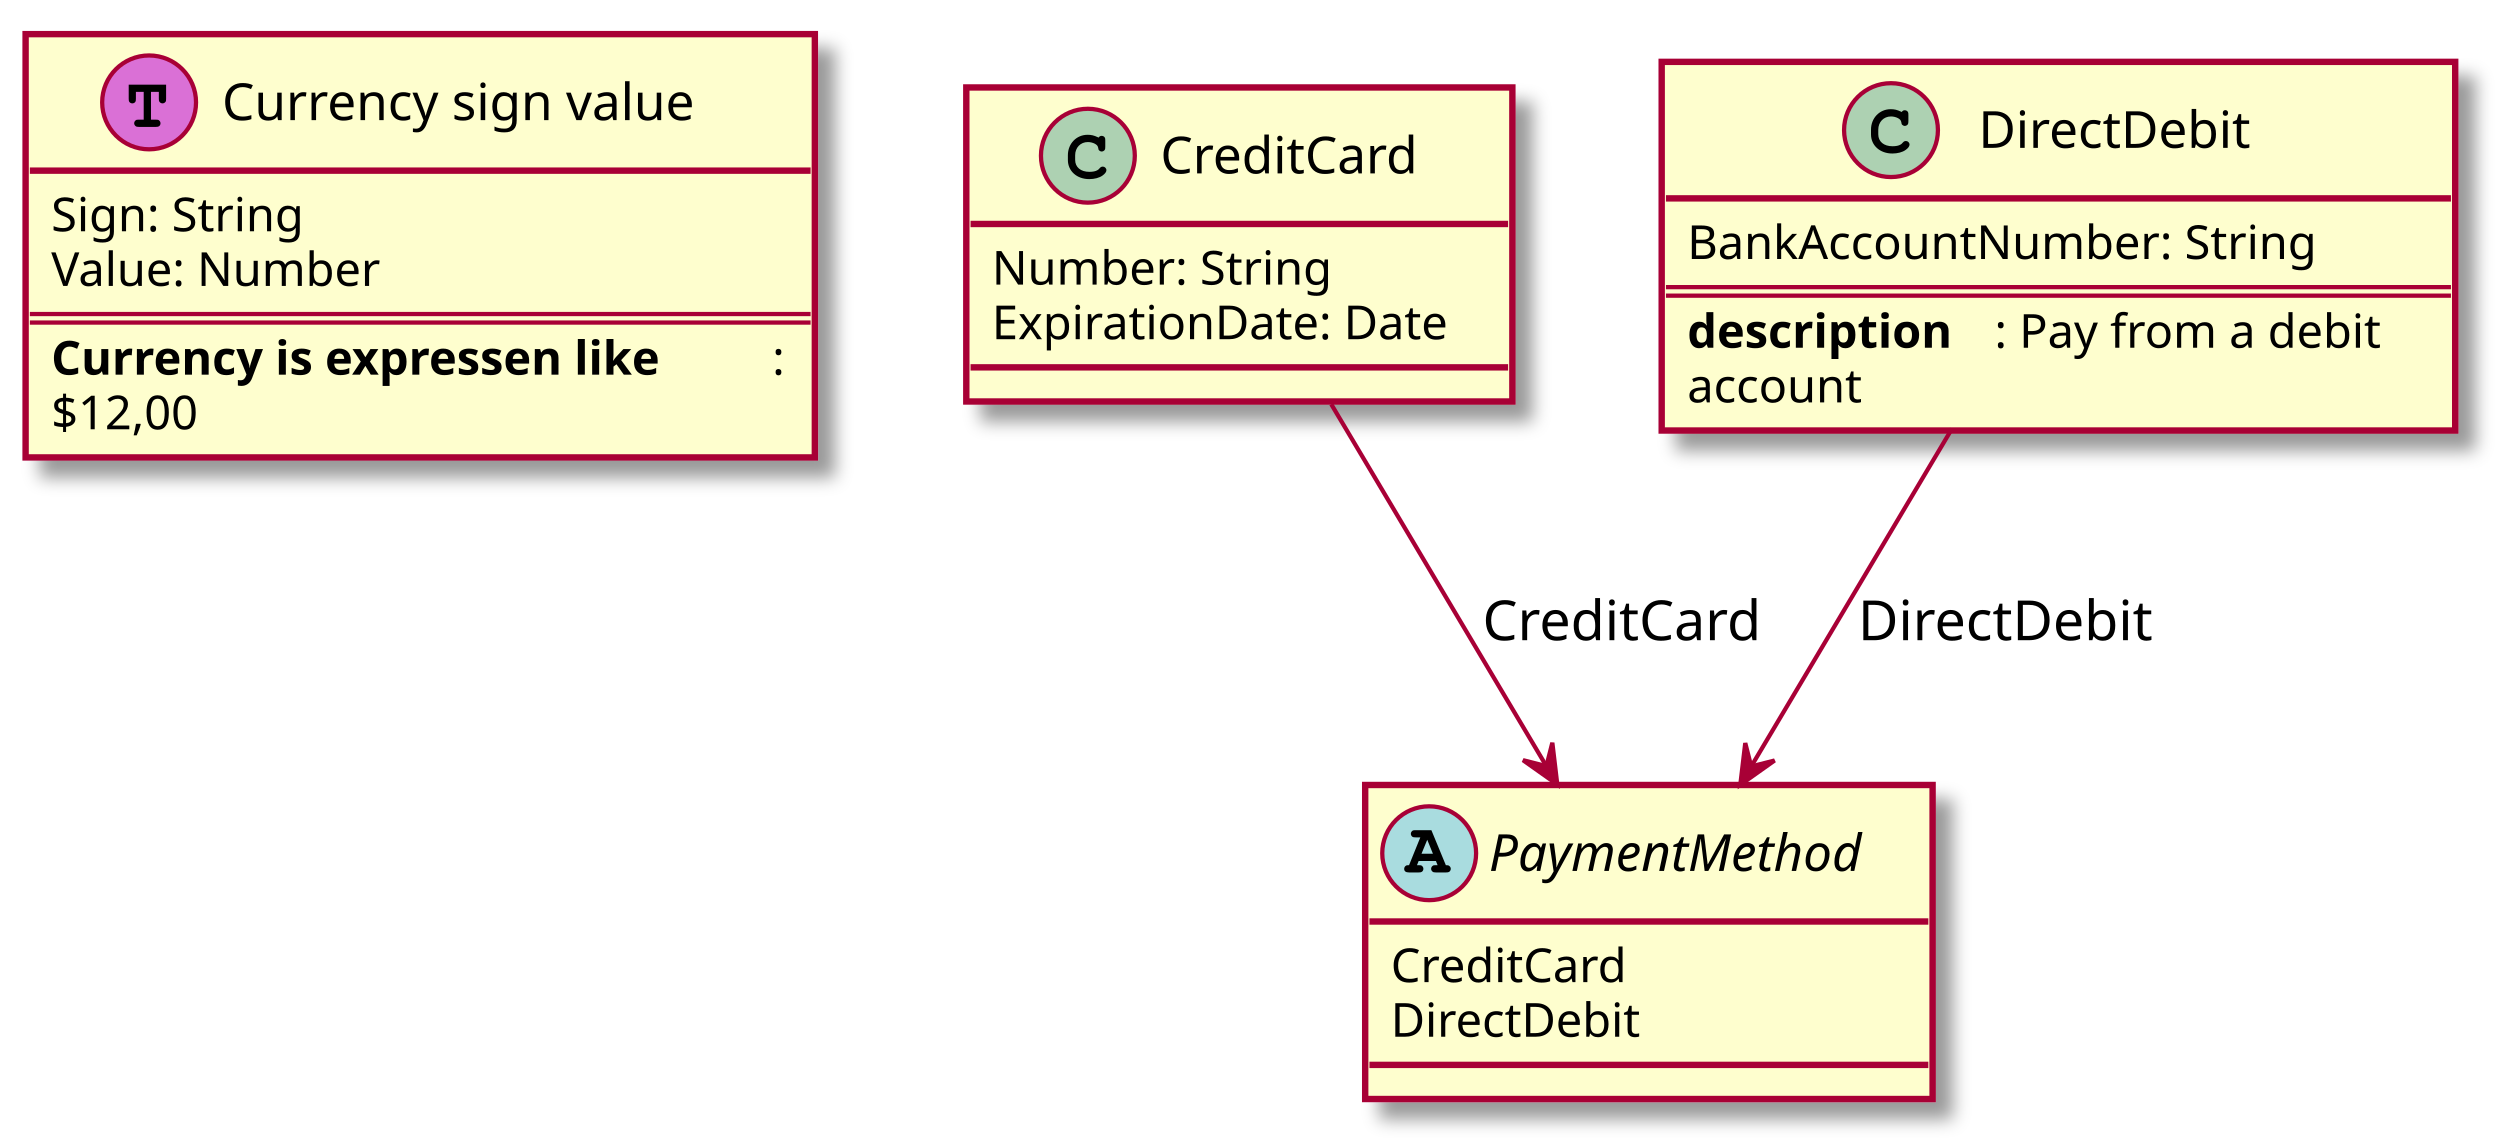
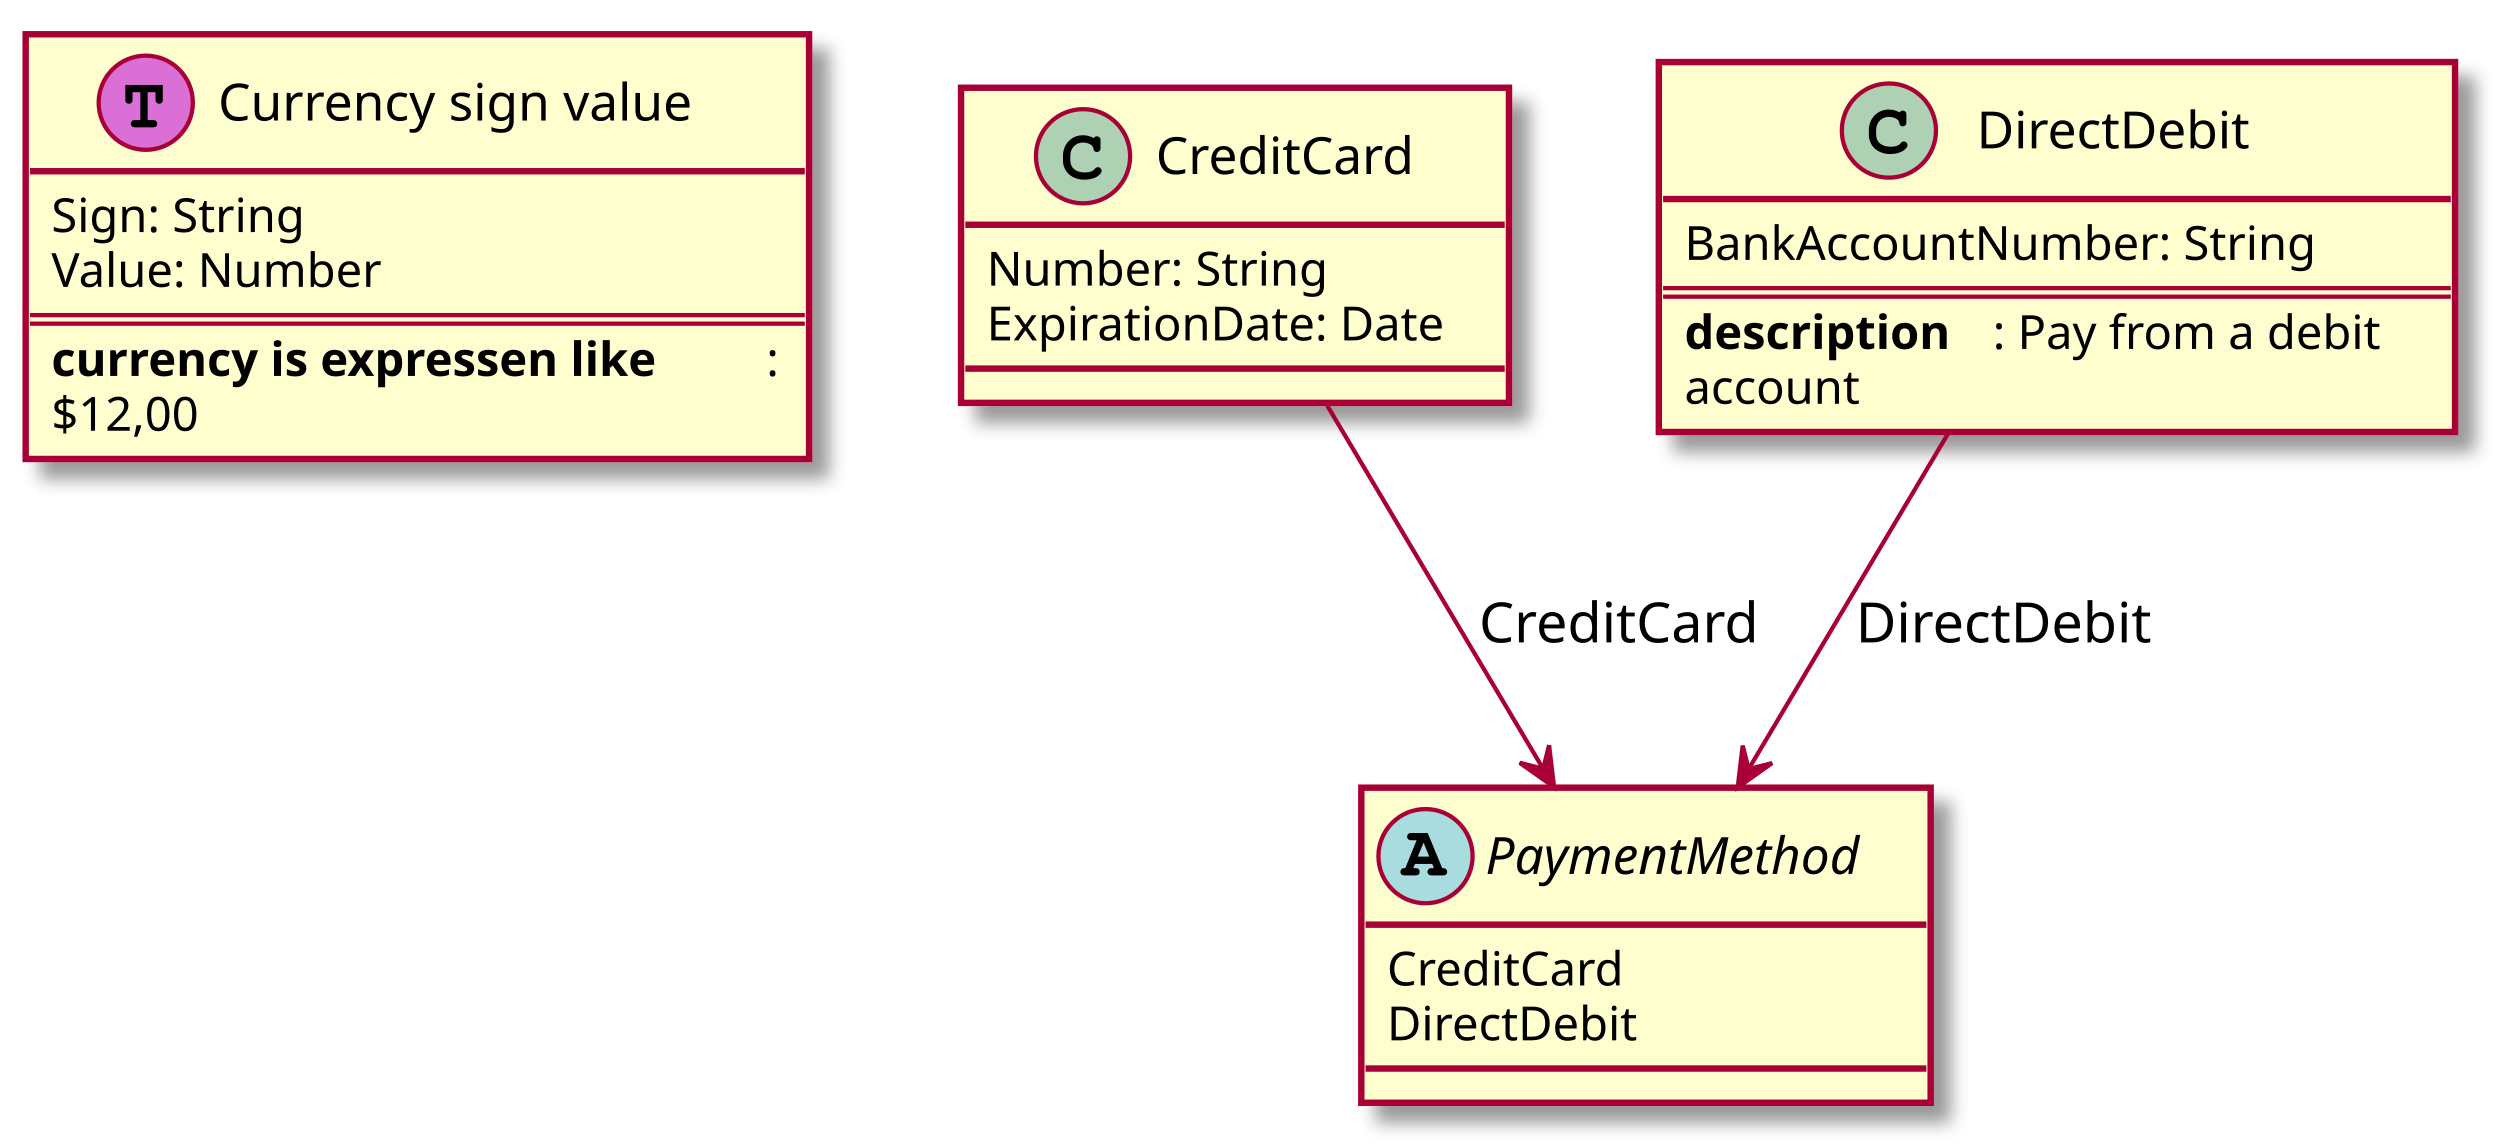
- <svg xmlns="http://www.w3.org/2000/svg" contentScriptType="application/ecmascript" contentStyleType="text/css" height="268px" preserveAspectRatio="none" style="width:586px;height:268px;" version="1.1" viewBox="0 0 586 268" width="586px" zoomAndPan="magnify">
+ <svg xmlns="http://www.w3.org/2000/svg" contentScriptType="application/ecmascript" contentStyleType="text/css" height="268px" preserveAspectRatio="none" style="width:584px;height:268px;" version="1.1" viewBox="0 0 584 268" width="584px" zoomAndPan="magnify">
  <defs>
-     <filter height="300%" id="f7ix0jhtsokhw" width="300%" x="-1" y="-1">
+     <filter height="300%" id="f1cwoj96zfkw2k" width="300%" x="-1" y="-1">
      <feGaussianBlur result="blurOut" stdDeviation="2.0" />
      <feColorMatrix in="blurOut" result="blurOut2" type="matrix" values="0 0 0 0 0 0 0 0 0 0 0 0 0 0 0 0 0 0 .4 0" />
      <feOffset dx="4.0" dy="4.0" in="blurOut2" result="blurOut3" />
      <feBlend in="SourceGraphic" in2="blurOut3" mode="normal" />
    </filter>
  </defs>
  <g>
-     <rect fill="#FEFECE" filter="url(#f7ix0jhtsokhw)" height="99.219" id="Currency" style="stroke: #A80036; stroke-width: 1.5;" width="185" x="6" y="8" />
-     <ellipse cx="34.95" cy="24" fill="#DA70D6" rx="11" ry="11" style="stroke: #A80036; stroke-width: 1.0;" />
-     <path d="M35.388,21.531 L35.388,28.047 L36.513,28.047 C36.966,28.047 37.106,28.078 37.263,28.203 C37.497,28.375 37.622,28.625 37.622,28.906 C37.622,29.188 37.481,29.484 37.216,29.625 C37.106,29.703 36.841,29.75 36.513,29.75 L32.575,29.75 C32.184,29.75 31.966,29.703 31.809,29.578 C31.591,29.422 31.45,29.156 31.45,28.906 C31.45,28.609 31.606,28.328 31.856,28.172 C32.013,28.062 32.138,28.047 32.575,28.047 L33.684,28.047 L33.684,21.531 L31.856,21.531 L31.856,23.125 C31.856,23.578 31.825,23.719 31.716,23.891 C31.544,24.109 31.294,24.234 31.012,24.234 C30.731,24.234 30.434,24.094 30.278,23.828 C30.2,23.688 30.169,23.516 30.169,23.125 L30.169,19.844 L38.934,19.844 L38.934,23.125 C38.934,23.594 38.919,23.719 38.778,23.891 C38.606,24.109 38.356,24.234 38.091,24.234 C37.794,24.234 37.513,24.078 37.356,23.828 C37.263,23.688 37.231,23.516 37.231,23.125 L37.231,21.531 Z " />
-     <text fill="#000000" font-family="sans-serif" font-size="12" lengthAdjust="spacingAndGlyphs" textLength="122" x="52.05" y="28.154">Currency sign value</text>
-     <line style="stroke: #A80036; stroke-width: 1.5;" x1="7" x2="190" y1="40" y2="40" />
+     <rect fill="#FEFECE" filter="url(#f1cwoj96zfkw2k)" height="99.219" id="Currency" style="stroke: #A80036; stroke-width: 1.5;" width="183" x="6" y="8" />
+     <ellipse cx="34.05" cy="24" fill="#DA70D6" rx="11" ry="11" style="stroke: #A80036; stroke-width: 1.0;" />
+     <path d="M34.487,21.531 L34.487,28.047 L35.612,28.047 C36.066,28.047 36.206,28.078 36.362,28.203 C36.597,28.375 36.722,28.625 36.722,28.906 C36.722,29.188 36.581,29.484 36.316,29.625 C36.206,29.703 35.941,29.75 35.612,29.75 L31.675,29.75 C31.284,29.75 31.066,29.703 30.909,29.578 C30.691,29.422 30.55,29.156 30.55,28.906 C30.55,28.609 30.706,28.328 30.956,28.172 C31.113,28.062 31.238,28.047 31.675,28.047 L32.784,28.047 L32.784,21.531 L30.956,21.531 L30.956,23.125 C30.956,23.578 30.925,23.719 30.816,23.891 C30.644,24.109 30.394,24.234 30.113,24.234 C29.831,24.234 29.534,24.094 29.378,23.828 C29.3,23.688 29.269,23.516 29.269,23.125 L29.269,19.844 L38.034,19.844 L38.034,23.125 C38.034,23.594 38.019,23.719 37.878,23.891 C37.706,24.109 37.456,24.234 37.191,24.234 C36.894,24.234 36.612,24.078 36.456,23.828 C36.362,23.688 36.331,23.516 36.331,23.125 L36.331,21.531 Z " />
+     <text fill="#000000" font-family="sans-serif" font-size="12" lengthAdjust="spacingAndGlyphs" textLength="122" x="50.95" y="28.154">Currency sign value</text>
+     <line style="stroke: #A80036; stroke-width: 1.5;" x1="7" x2="188" y1="40" y2="40" />
    <text fill="#000000" font-family="sans-serif" font-size="11" lengthAdjust="spacingAndGlyphs" textLength="67" x="12" y="54.21">Sign: String</text>
    <text fill="#000000" font-family="sans-serif" font-size="11" lengthAdjust="spacingAndGlyphs" textLength="84" x="12" y="67.015">Value: Number</text>
-     <line style="stroke: #A80036; stroke-width: 1.0;" x1="7" x2="190" y1="73.609" y2="73.609" />
-     <line style="stroke: #A80036; stroke-width: 1.0;" x1="7" x2="190" y1="75.609" y2="75.609" />
-     <text fill="#000000" font-family="sans-serif" font-size="11" font-weight="bold" lengthAdjust="spacingAndGlyphs" textLength="169" x="12" y="87.82">Currency is expressen like</text>
-     <text fill="#000000" font-family="sans-serif" font-size="11" lengthAdjust="spacingAndGlyphs" textLength="4" x="181" y="87.82">:</text>
+     <line style="stroke: #A80036; stroke-width: 1.0;" x1="7" x2="188" y1="73.609" y2="73.609" />
+     <line style="stroke: #A80036; stroke-width: 1.0;" x1="7" x2="188" y1="75.609" y2="75.609" />
+     <text fill="#000000" font-family="sans-serif" font-size="11" font-weight="bold" lengthAdjust="spacingAndGlyphs" textLength="167" x="12" y="87.82">currency is expressen like</text>
+     <text fill="#000000" font-family="sans-serif" font-size="11" lengthAdjust="spacingAndGlyphs" textLength="4" x="179" y="87.82">:</text>
    <text fill="#000000" font-family="sans-serif" font-size="11" lengthAdjust="spacingAndGlyphs" textLength="39" x="12" y="100.624">$12,00</text>
-     <rect fill="#FEFECE" filter="url(#f7ix0jhtsokhw)" height="73.609" id="CreditCard" style="stroke: #A80036; stroke-width: 1.5;" width="128" x="226.5" y="20.5" />
-     <ellipse cx="255" cy="36.5" fill="#ADD1B2" rx="11" ry="11" style="stroke: #A80036; stroke-width: 1.0;" />
-     <path d="M257.344,32.172 L257.516,32.25 C257.734,31.938 257.938,31.844 258.234,31.844 C258.531,31.844 258.812,31.984 258.969,32.25 C259.062,32.406 259.078,32.531 259.078,32.969 L259.078,34.391 C259.078,34.812 259.047,35 258.938,35.156 C258.766,35.375 258.5,35.516 258.234,35.516 C258.016,35.516 257.781,35.406 257.641,35.266 C257.5,35.141 257.469,35.016 257.406,34.609 C257.312,34.203 257.141,33.984 256.656,33.703 C256.188,33.453 255.578,33.297 255,33.297 C253.266,33.297 252.016,34.609 252.016,36.391 L252.016,37.484 C252.016,39.188 253.312,40.281 255.359,40.281 C256.125,40.281 256.812,40.156 257.234,39.891 C257.422,39.797 257.422,39.797 257.875,39.312 C258.062,39.125 258.266,39.047 258.484,39.047 C258.953,39.047 259.344,39.438 259.344,39.891 C259.344,40.281 259.016,40.734 258.438,41.141 C257.688,41.688 256.531,41.984 255.312,41.984 C252.422,41.984 250.312,40.094 250.312,37.516 L250.312,36.391 C250.312,33.672 252.312,31.594 254.938,31.594 C255.812,31.594 256.406,31.734 257.344,32.172 Z " />
-     <text fill="#000000" font-family="sans-serif" font-size="12" lengthAdjust="spacingAndGlyphs" textLength="66" x="272" y="40.654">CreditCard</text>
-     <line style="stroke: #A80036; stroke-width: 1.5;" x1="227.5" x2="353.5" y1="52.5" y2="52.5" />
-     <text fill="#000000" font-family="sans-serif" font-size="11" lengthAdjust="spacingAndGlyphs" textLength="87" x="232.5" y="66.71">Number: String</text>
-     <text fill="#000000" font-family="sans-serif" font-size="11" lengthAdjust="spacingAndGlyphs" textLength="116" x="232.5" y="79.515">ExpirationDate: Date</text>
-     <line style="stroke: #A80036; stroke-width: 1.5;" x1="227.5" x2="353.5" y1="86.109" y2="86.109" />
-     <rect fill="#FEFECE" filter="url(#f7ix0jhtsokhw)" height="86.414" id="DirectDebit" style="stroke: #A80036; stroke-width: 1.5;" width="186" x="389.5" y="14.5" />
-     <ellipse cx="443.25" cy="30.5" fill="#ADD1B2" rx="11" ry="11" style="stroke: #A80036; stroke-width: 1.0;" />
-     <path d="M445.594,26.172 L445.766,26.25 C445.984,25.938 446.188,25.844 446.484,25.844 C446.781,25.844 447.062,25.984 447.219,26.25 C447.312,26.406 447.328,26.531 447.328,26.969 L447.328,28.391 C447.328,28.812 447.297,29 447.188,29.156 C447.016,29.375 446.75,29.516 446.484,29.516 C446.266,29.516 446.031,29.406 445.891,29.266 C445.75,29.141 445.719,29.016 445.656,28.609 C445.562,28.203 445.391,27.984 444.906,27.703 C444.438,27.453 443.828,27.297 443.25,27.297 C441.516,27.297 440.266,28.609 440.266,30.391 L440.266,31.484 C440.266,33.188 441.562,34.281 443.609,34.281 C444.375,34.281 445.062,34.156 445.484,33.891 C445.672,33.797 445.672,33.797 446.125,33.312 C446.312,33.125 446.516,33.047 446.734,33.047 C447.203,33.047 447.594,33.438 447.594,33.891 C447.594,34.281 447.266,34.734 446.688,35.141 C445.938,35.688 444.781,35.984 443.562,35.984 C440.672,35.984 438.562,34.094 438.562,31.516 L438.562,30.391 C438.562,27.672 440.562,25.594 443.188,25.594 C444.062,25.594 444.656,25.734 445.594,26.172 Z " />
-     <text fill="#000000" font-family="sans-serif" font-size="12" lengthAdjust="spacingAndGlyphs" textLength="70" x="463.75" y="34.654">DirectDebit</text>
-     <line style="stroke: #A80036; stroke-width: 1.5;" x1="390.5" x2="574.5" y1="46.5" y2="46.5" />
-     <text fill="#000000" font-family="sans-serif" font-size="11" lengthAdjust="spacingAndGlyphs" textLength="159" x="395.5" y="60.71">BankAccountNumber: String</text>
-     <line style="stroke: #A80036; stroke-width: 1.0;" x1="390.5" x2="574.5" y1="67.305" y2="67.305" />
-     <line style="stroke: #A80036; stroke-width: 1.0;" x1="390.5" x2="574.5" y1="69.305" y2="69.305" />
-     <text fill="#000000" font-family="sans-serif" font-size="11" font-weight="bold" lengthAdjust="spacingAndGlyphs" textLength="72" x="395.5" y="81.515">description</text>
-     <text fill="#000000" font-family="sans-serif" font-size="11" lengthAdjust="spacingAndGlyphs" textLength="102" x="467.5" y="81.515">: Pay from a debit</text>
-     <text fill="#000000" font-family="sans-serif" font-size="11" lengthAdjust="spacingAndGlyphs" textLength="44" x="395.5" y="94.32">account</text>
-     <rect fill="#FEFECE" filter="url(#f7ix0jhtsokhw)" height="73.609" id="PaymentMethod" style="stroke: #A80036; stroke-width: 1.5;" width="133" x="320" y="184" />
-     <ellipse cx="335" cy="200" fill="#A9DCDF" rx="11" ry="11" style="stroke: #A80036; stroke-width: 1.0;" />
-     <path d="M336.578,201.812 L332.531,201.812 L332.141,202.797 L332.531,202.797 C332.984,202.797 333.125,202.828 333.297,202.953 C333.516,203.125 333.641,203.375 333.641,203.656 C333.641,203.938 333.5,204.234 333.234,204.375 C333.109,204.469 332.891,204.5 332.531,204.5 L330.266,204.5 C329.516,204.5 329.141,204.219 329.141,203.656 C329.141,203.359 329.297,203.078 329.547,202.922 C329.703,202.812 329.859,202.797 330.281,202.797 L332.922,196.281 L331.844,196.281 C331.406,196.281 331.234,196.25 331.062,196.141 C330.844,195.969 330.703,195.719 330.703,195.438 C330.703,195.156 330.859,194.875 331.109,194.703 C331.266,194.609 331.391,194.594 331.844,194.594 L335.516,194.594 L338.906,202.797 C339.375,202.797 339.531,202.828 339.703,202.969 C339.922,203.125 340.062,203.375 340.062,203.656 C340.062,203.938 339.906,204.234 339.656,204.375 C339.516,204.469 339.297,204.5 338.938,204.5 L336.578,204.5 C336.156,204.5 335.953,204.453 335.812,204.328 C335.594,204.172 335.453,203.922 335.453,203.656 C335.453,203.359 335.609,203.078 335.859,202.922 C336.016,202.812 336.125,202.797 336.578,202.797 L336.969,202.797 Z M335.875,200.109 L334.547,196.844 L333.203,200.109 Z " />
-     <text fill="#000000" font-family="sans-serif" font-size="12" font-style="italic" lengthAdjust="spacingAndGlyphs" textLength="101" x="349" y="204.154">PaymentMethod</text>
-     <line style="stroke: #A80036; stroke-width: 1.5;" x1="321" x2="452" y1="216" y2="216" />
-     <text fill="#000000" font-family="sans-serif" font-size="11" lengthAdjust="spacingAndGlyphs" textLength="61" x="326" y="230.21">CreditCard</text>
-     <text fill="#000000" font-family="sans-serif" font-size="11" lengthAdjust="spacingAndGlyphs" textLength="62" x="326" y="243.015">DirectDebit</text>
-     <line style="stroke: #A80036; stroke-width: 1.5;" x1="321" x2="452" y1="249.609" y2="249.609" />
-     <path d="M312.044,94.744 C326.99,119.887 346.912,153.402 362.388,179.437 " fill="none" id="CreditCard-PaymentMethod" style="stroke: #A80036; stroke-width: 1.0;" />
-     <polygon fill="#A80036" points="365.028,183.877,363.868,174.097,362.473,179.579,356.991,178.184,365.028,183.877" style="stroke: #A80036; stroke-width: 1.0;" />
-     <text fill="#000000" font-family="sans-serif" font-size="13" lengthAdjust="spacingAndGlyphs" textLength="68" x="347.5" y="150.067">CreditCard</text>
-     <path d="M457.528,100.511 C443.041,124.882 424.886,155.424 410.557,179.529 " fill="none" id="DirectDebit-PaymentMethod" style="stroke: #A80036; stroke-width: 1.0;" />
-     <polygon fill="#A80036" points="407.928,183.952,415.966,178.26,410.483,179.654,409.089,174.172,407.928,183.952" style="stroke: #A80036; stroke-width: 1.0;" />
-     <text fill="#000000" font-family="sans-serif" font-size="13" lengthAdjust="spacingAndGlyphs" textLength="72" x="435.5" y="150.067">DirectDebit</text>
+     <rect fill="#FEFECE" filter="url(#f1cwoj96zfkw2k)" height="73.609" id="CreditCard" style="stroke: #A80036; stroke-width: 1.5;" width="128" x="224.5" y="20.5" />
+     <ellipse cx="253" cy="36.5" fill="#ADD1B2" rx="11" ry="11" style="stroke: #A80036; stroke-width: 1.0;" />
+     <path d="M255.344,32.172 L255.516,32.25 C255.734,31.938 255.938,31.844 256.234,31.844 C256.531,31.844 256.812,31.984 256.969,32.25 C257.062,32.406 257.078,32.531 257.078,32.969 L257.078,34.391 C257.078,34.812 257.047,35 256.938,35.156 C256.766,35.375 256.5,35.516 256.234,35.516 C256.016,35.516 255.781,35.406 255.641,35.266 C255.5,35.141 255.469,35.016 255.406,34.609 C255.312,34.203 255.141,33.984 254.656,33.703 C254.188,33.453 253.578,33.297 253,33.297 C251.266,33.297 250.016,34.609 250.016,36.391 L250.016,37.484 C250.016,39.188 251.312,40.281 253.359,40.281 C254.125,40.281 254.812,40.156 255.234,39.891 C255.422,39.797 255.422,39.797 255.875,39.312 C256.062,39.125 256.266,39.047 256.484,39.047 C256.953,39.047 257.344,39.438 257.344,39.891 C257.344,40.281 257.016,40.734 256.438,41.141 C255.688,41.688 254.531,41.984 253.312,41.984 C250.422,41.984 248.312,40.094 248.312,37.516 L248.312,36.391 C248.312,33.672 250.312,31.594 252.938,31.594 C253.812,31.594 254.406,31.734 255.344,32.172 Z " />
+     <text fill="#000000" font-family="sans-serif" font-size="12" lengthAdjust="spacingAndGlyphs" textLength="66" x="270" y="40.654">CreditCard</text>
+     <line style="stroke: #A80036; stroke-width: 1.5;" x1="225.5" x2="351.5" y1="52.5" y2="52.5" />
+     <text fill="#000000" font-family="sans-serif" font-size="11" lengthAdjust="spacingAndGlyphs" textLength="87" x="230.5" y="66.71">Number: String</text>
+     <text fill="#000000" font-family="sans-serif" font-size="11" lengthAdjust="spacingAndGlyphs" textLength="116" x="230.5" y="79.515">ExpirationDate: Date</text>
+     <line style="stroke: #A80036; stroke-width: 1.5;" x1="225.5" x2="351.5" y1="86.109" y2="86.109" />
+     <rect fill="#FEFECE" filter="url(#f1cwoj96zfkw2k)" height="86.414" id="DirectDebit" style="stroke: #A80036; stroke-width: 1.5;" width="186" x="387.5" y="14.5" />
+     <ellipse cx="441.25" cy="30.5" fill="#ADD1B2" rx="11" ry="11" style="stroke: #A80036; stroke-width: 1.0;" />
+     <path d="M443.594,26.172 L443.766,26.25 C443.984,25.938 444.188,25.844 444.484,25.844 C444.781,25.844 445.062,25.984 445.219,26.25 C445.312,26.406 445.328,26.531 445.328,26.969 L445.328,28.391 C445.328,28.812 445.297,29 445.188,29.156 C445.016,29.375 444.75,29.516 444.484,29.516 C444.266,29.516 444.031,29.406 443.891,29.266 C443.75,29.141 443.719,29.016 443.656,28.609 C443.562,28.203 443.391,27.984 442.906,27.703 C442.438,27.453 441.828,27.297 441.25,27.297 C439.516,27.297 438.266,28.609 438.266,30.391 L438.266,31.484 C438.266,33.188 439.562,34.281 441.609,34.281 C442.375,34.281 443.062,34.156 443.484,33.891 C443.672,33.797 443.672,33.797 444.125,33.312 C444.312,33.125 444.516,33.047 444.734,33.047 C445.203,33.047 445.594,33.438 445.594,33.891 C445.594,34.281 445.266,34.734 444.688,35.141 C443.938,35.688 442.781,35.984 441.562,35.984 C438.672,35.984 436.562,34.094 436.562,31.516 L436.562,30.391 C436.562,27.672 438.562,25.594 441.188,25.594 C442.062,25.594 442.656,25.734 443.594,26.172 Z " />
+     <text fill="#000000" font-family="sans-serif" font-size="12" lengthAdjust="spacingAndGlyphs" textLength="70" x="461.75" y="34.654">DirectDebit</text>
+     <line style="stroke: #A80036; stroke-width: 1.5;" x1="388.5" x2="572.5" y1="46.5" y2="46.5" />
+     <text fill="#000000" font-family="sans-serif" font-size="11" lengthAdjust="spacingAndGlyphs" textLength="159" x="393.5" y="60.71">BankAccountNumber: String</text>
+     <line style="stroke: #A80036; stroke-width: 1.0;" x1="388.5" x2="572.5" y1="67.305" y2="67.305" />
+     <line style="stroke: #A80036; stroke-width: 1.0;" x1="388.5" x2="572.5" y1="69.305" y2="69.305" />
+     <text fill="#000000" font-family="sans-serif" font-size="11" font-weight="bold" lengthAdjust="spacingAndGlyphs" textLength="72" x="393.5" y="81.515">description</text>
+     <text fill="#000000" font-family="sans-serif" font-size="11" lengthAdjust="spacingAndGlyphs" textLength="102" x="465.5" y="81.515">: Pay from a debit</text>
+     <text fill="#000000" font-family="sans-serif" font-size="11" lengthAdjust="spacingAndGlyphs" textLength="44" x="393.5" y="94.32">account</text>
+     <rect fill="#FEFECE" filter="url(#f1cwoj96zfkw2k)" height="73.609" id="PaymentMethod" style="stroke: #A80036; stroke-width: 1.5;" width="133" x="318" y="184" />
+     <ellipse cx="333" cy="200" fill="#A9DCDF" rx="11" ry="11" style="stroke: #A80036; stroke-width: 1.0;" />
+     <path d="M334.578,201.812 L330.531,201.812 L330.141,202.797 L330.531,202.797 C330.984,202.797 331.125,202.828 331.297,202.953 C331.516,203.125 331.641,203.375 331.641,203.656 C331.641,203.938 331.5,204.234 331.234,204.375 C331.109,204.469 330.891,204.5 330.531,204.5 L328.266,204.5 C327.516,204.5 327.141,204.219 327.141,203.656 C327.141,203.359 327.297,203.078 327.547,202.922 C327.703,202.812 327.859,202.797 328.281,202.797 L330.922,196.281 L329.844,196.281 C329.406,196.281 329.234,196.25 329.062,196.141 C328.844,195.969 328.703,195.719 328.703,195.438 C328.703,195.156 328.859,194.875 329.109,194.703 C329.266,194.609 329.391,194.594 329.844,194.594 L333.516,194.594 L336.906,202.797 C337.375,202.797 337.531,202.828 337.703,202.969 C337.922,203.125 338.062,203.375 338.062,203.656 C338.062,203.938 337.906,204.234 337.656,204.375 C337.516,204.469 337.297,204.5 336.938,204.5 L334.578,204.5 C334.156,204.5 333.953,204.453 333.812,204.328 C333.594,204.172 333.453,203.922 333.453,203.656 C333.453,203.359 333.609,203.078 333.859,202.922 C334.016,202.812 334.125,202.797 334.578,202.797 L334.969,202.797 Z M333.875,200.109 L332.547,196.844 L331.203,200.109 Z " />
+     <text fill="#000000" font-family="sans-serif" font-size="12" font-style="italic" lengthAdjust="spacingAndGlyphs" textLength="101" x="347" y="204.154">PaymentMethod</text>
+     <line style="stroke: #A80036; stroke-width: 1.5;" x1="319" x2="450" y1="216" y2="216" />
+     <text fill="#000000" font-family="sans-serif" font-size="11" lengthAdjust="spacingAndGlyphs" textLength="61" x="324" y="230.21">CreditCard</text>
+     <text fill="#000000" font-family="sans-serif" font-size="11" lengthAdjust="spacingAndGlyphs" textLength="62" x="324" y="243.015">DirectDebit</text>
+     <line style="stroke: #A80036; stroke-width: 1.5;" x1="319" x2="450" y1="249.609" y2="249.609" />
+     <path d="M310.044,94.744 C324.99,119.887 344.912,153.402 360.388,179.437 " fill="none" id="CreditCard-PaymentMethod" style="stroke: #A80036; stroke-width: 1.0;" />
+     <polygon fill="#A80036" points="363.028,183.877,361.868,174.097,360.473,179.579,354.991,178.184,363.028,183.877" style="stroke: #A80036; stroke-width: 1.0;" />
+     <text fill="#000000" font-family="sans-serif" font-size="13" lengthAdjust="spacingAndGlyphs" textLength="68" x="345.5" y="150.067">CreditCard</text>
+     <path d="M455.528,100.511 C441.041,124.882 422.886,155.424 408.557,179.529 " fill="none" id="DirectDebit-PaymentMethod" style="stroke: #A80036; stroke-width: 1.0;" />
+     <polygon fill="#A80036" points="405.928,183.952,413.966,178.26,408.483,179.654,407.089,174.172,405.928,183.952" style="stroke: #A80036; stroke-width: 1.0;" />
+     <text fill="#000000" font-family="sans-serif" font-size="13" lengthAdjust="spacingAndGlyphs" textLength="72" x="433.5" y="150.067">DirectDebit</text>
  </g>
</svg>
